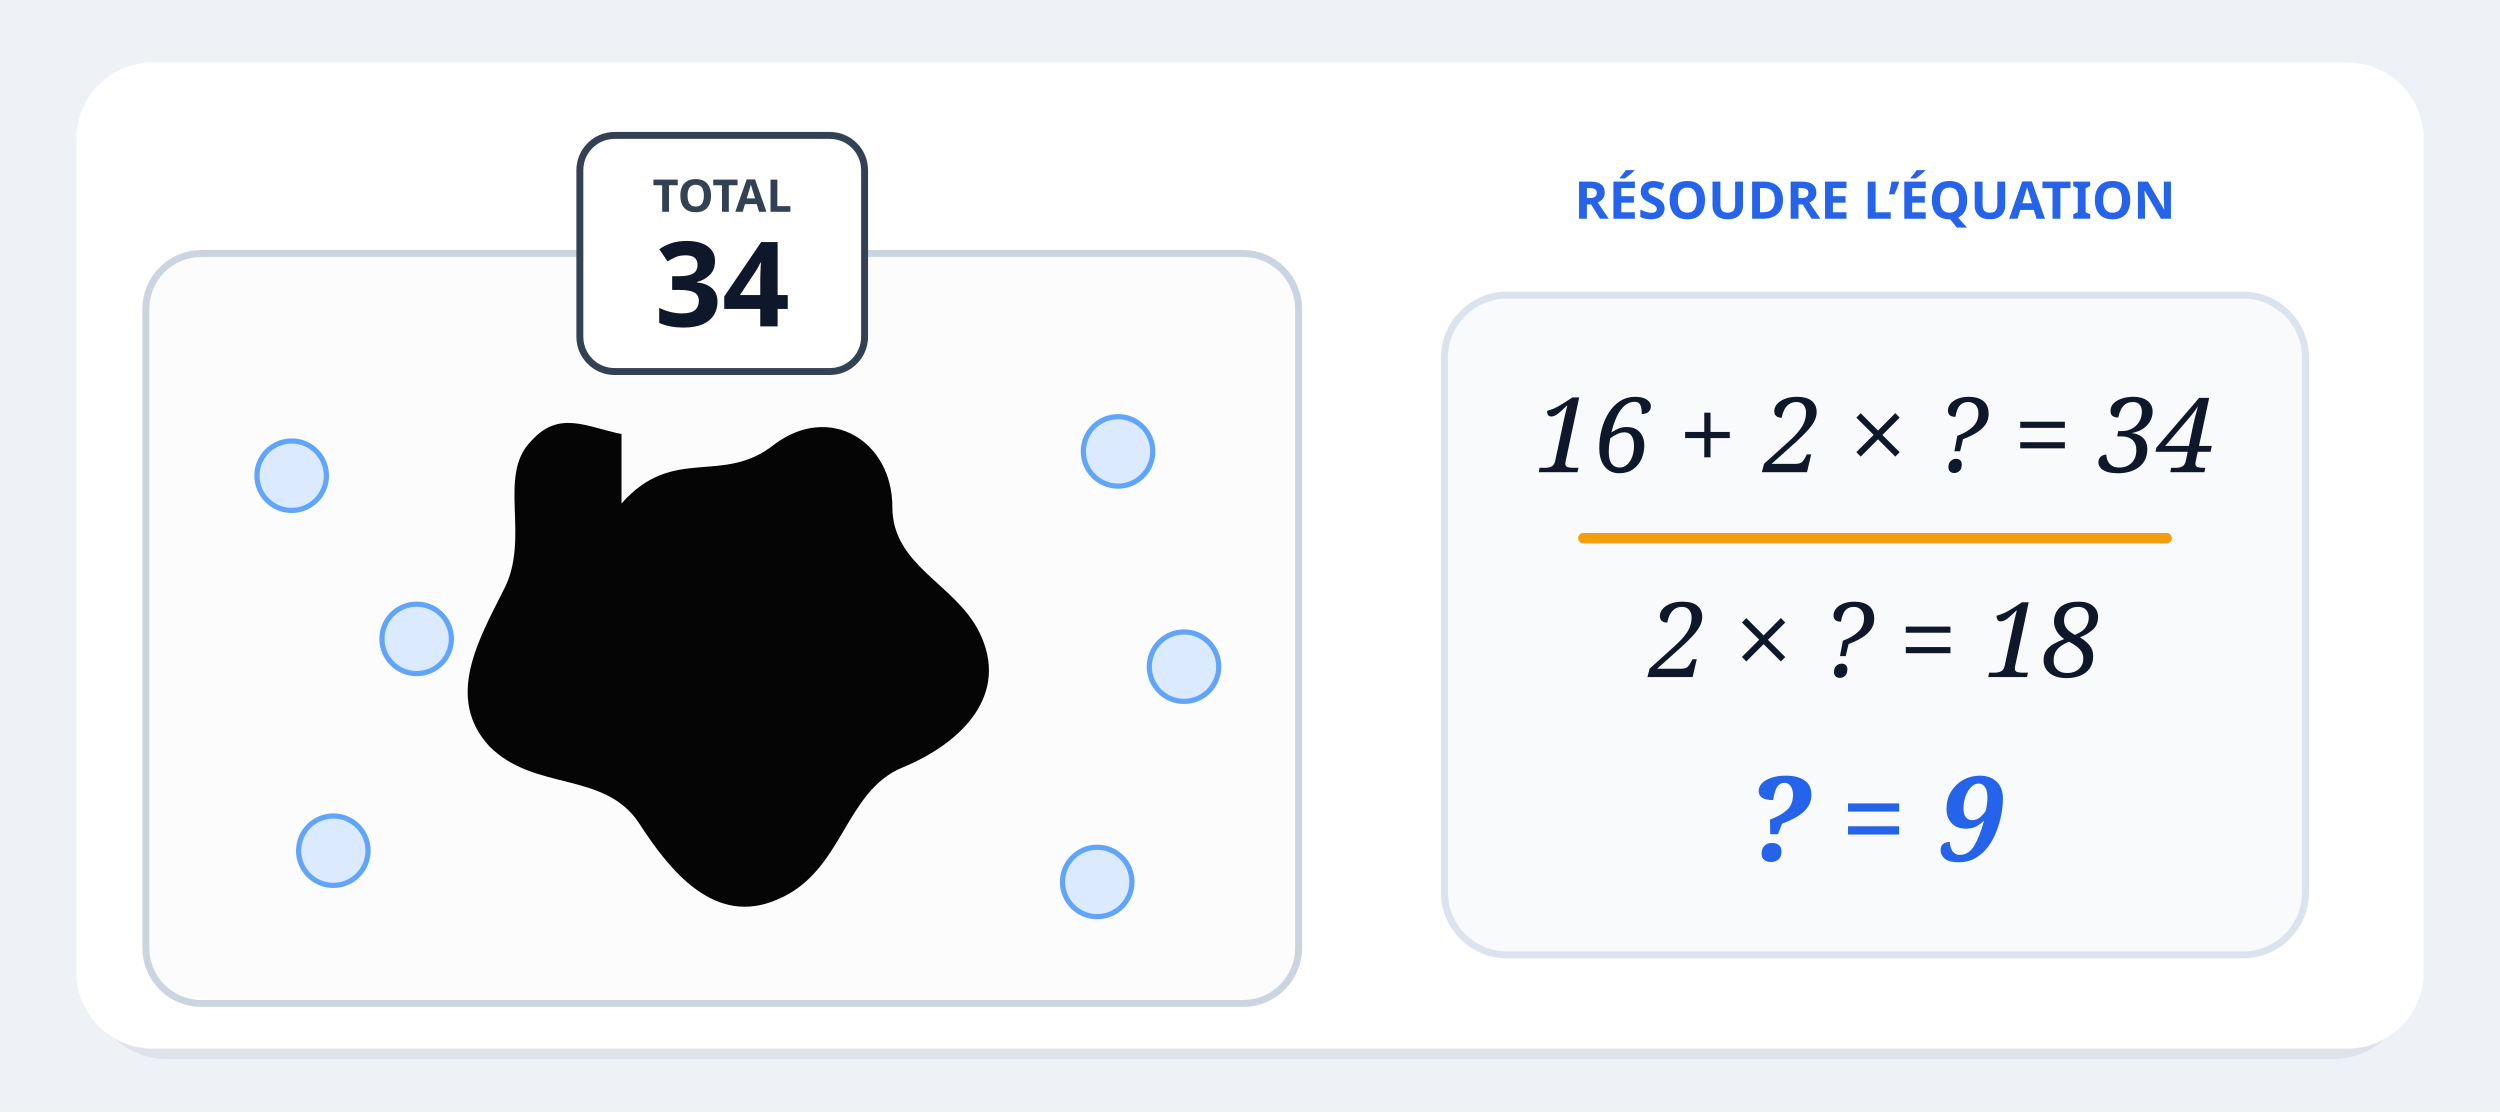
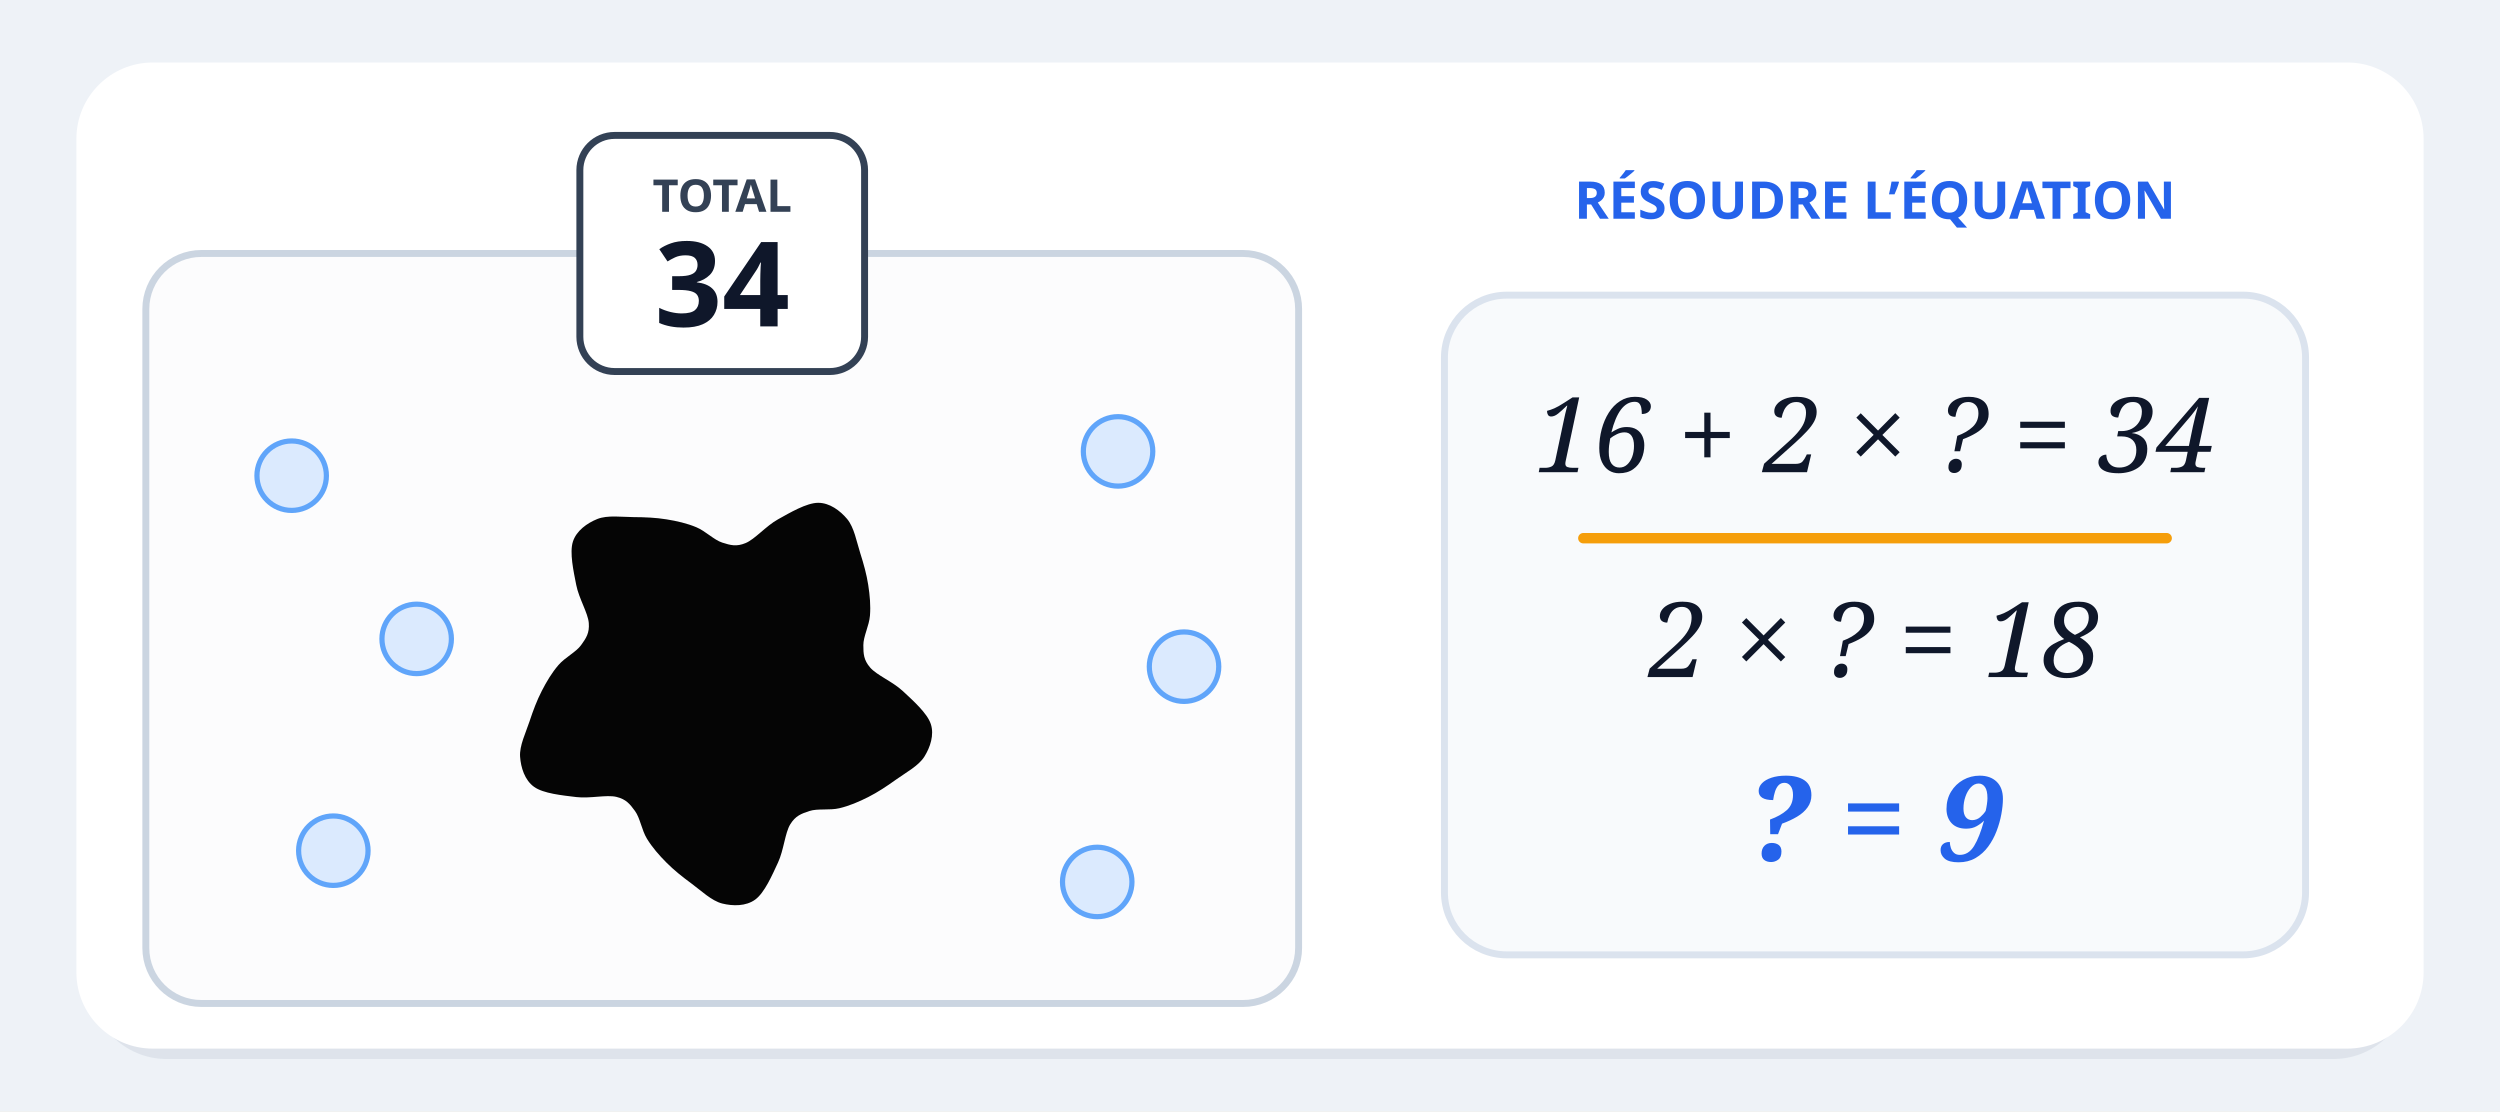
<svg xmlns="http://www.w3.org/2000/svg" width="720" height="320" viewBox="0 0 720 320" role="img" aria-labelledby="title desc">
  <rect width="720" height="320" fill="#eef2f7" />
  <rect x="26" y="25" width="668" height="280" rx="22" fill="#94a3b8" opacity=".18" />
  <rect x="22" y="18" width="676" height="284" rx="22" fill="#fff" />
  <g transform="translate(42 39)">
    <rect x="0" y="34" width="332" height="216" rx="16" fill="#fcfcfd" stroke="#cbd5e1" stroke-width="2" />
    <g transform="translate(125 0)">
      <rect width="82" height="68" rx="10" fill="#fff" stroke="#334155" stroke-width="2" />
      <text x="41" y="22" text-anchor="middle" font-family="system-ui, sans-serif" font-size="13" font-weight="800" fill="#334155">TOTAL</text>
      <text x="41" y="55" text-anchor="middle" font-family="system-ui, sans-serif" font-size="34" font-weight="900" fill="#0f172a">34</text>
    </g>
    <g fill="#dbeafe" stroke="#60a5fa" stroke-width="1.5">
      <circle cx="42" cy="98" r="10" />
      <circle cx="78" cy="145" r="10" />
      <circle cx="54" cy="206" r="10" />
      <circle cx="280" cy="91" r="10" />
      <circle cx="299" cy="153" r="10" />
      <circle cx="274" cy="215" r="10" />
    </g>
-     <path d="M137 106c15-17 29-5 44-17 16-12 34-1 34 18 0 17 18 22 25 36 9 18-5 32-22 39-17 7-17 30-36 38-18 8-31-8-40-22-10-15-30-9-43-22-13-14-3-31 4-45 8-15-2-33 8-43 8-9 16-4 26-2z" fill="#050505" />
+     <path d="M 21.450 12.000 C 21.979 12.493, 22.733 13.157, 22.922 13.730 C 23.111 14.303, 22.888 14.955, 22.585 15.439 C 22.282 15.924, 21.594 16.286, 21.104 16.639 C 20.614 16.991, 20.139 17.305, 19.645 17.555 C 19.151 17.805, 18.652 18.017, 18.139 18.139 C 17.626 18.261, 16.997 18.145, 16.567 18.286 C 16.137 18.427, 15.835 18.537, 15.560 18.987 C 15.286 19.438, 15.225 20.332, 14.920 20.987 C 14.615 21.643, 14.217 22.565, 13.730 22.922 C 13.243 23.279, 12.555 23.268, 12.000 23.130 C 11.445 22.992, 10.888 22.449, 10.402 22.092 C 9.915 21.735, 9.470 21.380, 9.080 20.987 C 8.689 20.595, 8.333 20.186, 8.058 19.736 C 7.784 19.286, 7.700 18.651, 7.433 18.286 C 7.166 17.921, 6.968 17.667, 6.455 17.545 C 5.942 17.423, 5.073 17.642, 4.355 17.555 C 3.637 17.467, 2.637 17.373, 2.147 17.020 C 1.657 16.668, 1.455 16.010, 1.415 15.439 C 1.375 14.869, 1.719 14.172, 1.908 13.598 C 2.097 13.025, 2.297 12.493, 2.550 12.000 C 2.803 11.507, 3.081 11.042, 3.425 10.642 C 3.768 10.242, 4.346 9.966, 4.610 9.599 C 4.875 9.232, 5.055 8.965, 5.013 8.440 C 4.970 7.914, 4.493 7.155, 4.355 6.445 C 4.216 5.736, 3.997 4.756, 4.181 4.181 C 4.365 3.606, 4.928 3.210, 5.458 2.996 C 5.988 2.781, 6.758 2.893, 7.361 2.896 C 7.965 2.899, 8.533 2.924, 9.080 3.013 C 9.627 3.101, 10.155 3.222, 10.642 3.425 C 11.129 3.628, 11.569 4.092, 12.000 4.230 C 12.431 4.368, 12.740 4.457, 13.227 4.254 C 13.713 4.052, 14.288 3.364, 14.920 3.013 C 15.552 2.661, 16.417 2.150, 17.020 2.147 C 17.624 2.144, 18.175 2.558, 18.542 2.996 C 18.910 3.434, 19.041 4.200, 19.225 4.775 C 19.409 5.350, 19.560 5.898, 19.645 6.445 C 19.730 6.993, 19.778 7.533, 19.736 8.058 C 19.693 8.584, 19.388 9.146, 19.390 9.599 C 19.391 10.051, 19.402 10.373, 19.746 10.773 C 20.089 11.173, 20.921 11.507, 21.450 12.000 Z" transform="translate(100 94) scale(5.5)" fill="#050505" />
  </g>
  <g transform="translate(420 63)">
    <text x="120" y="0" text-anchor="middle" font-family="system-ui, sans-serif" font-size="15" font-weight="850" fill="#2563eb">RÉSOUDRE L’ÉQUATION</text>
    <rect x="-4" y="22" width="248" height="190" rx="18" fill="#f8fafc" stroke="#dbe3ee" stroke-width="2" />
    <text x="120" y="73" text-anchor="middle" font-family="Georgia, serif" font-size="30" font-style="italic" fill="#0f172a">16 + 2 × ? = 34</text>
    <path d="M36 92h168" stroke="#f59e0b" stroke-width="3" stroke-linecap="round" />
    <text x="120" y="132" text-anchor="middle" font-family="Georgia, serif" font-size="30" font-style="italic" fill="#0f172a">2 × ? = 18</text>
    <text x="120" y="185" text-anchor="middle" font-family="Georgia, serif" font-size="34" font-style="italic" font-weight="700" fill="#2563eb">? = 9</text>
  </g>
</svg>
